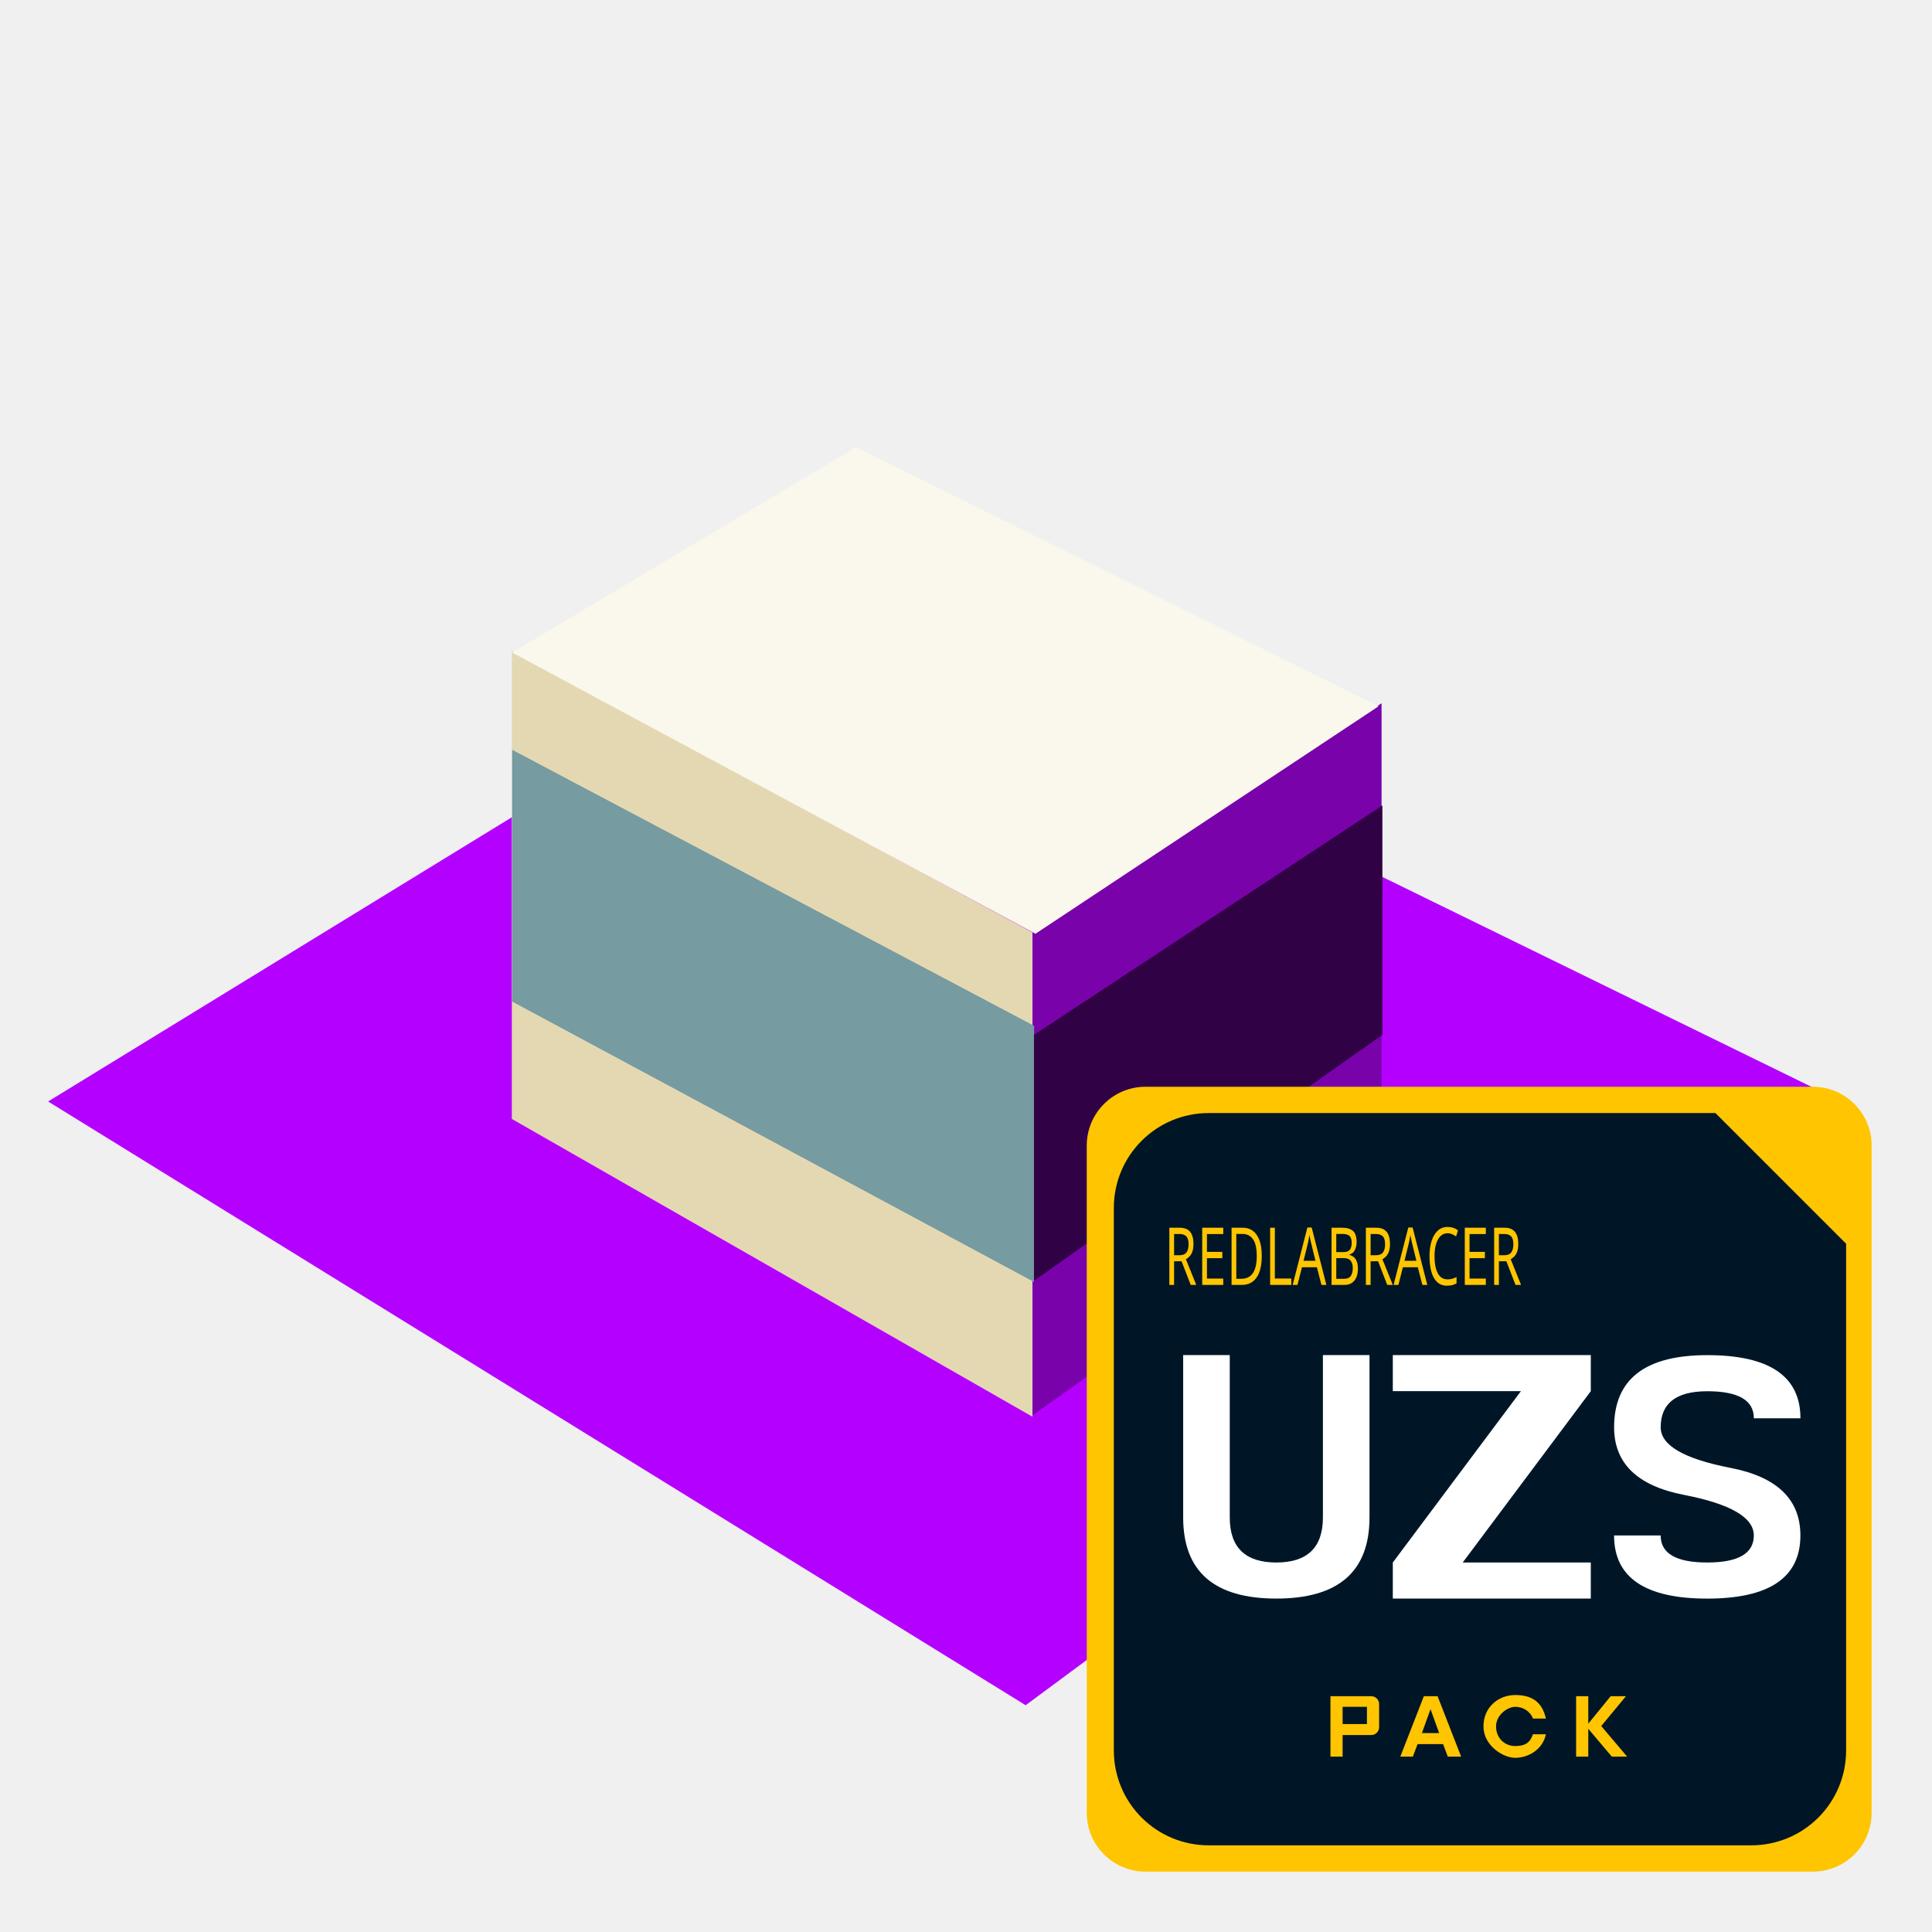
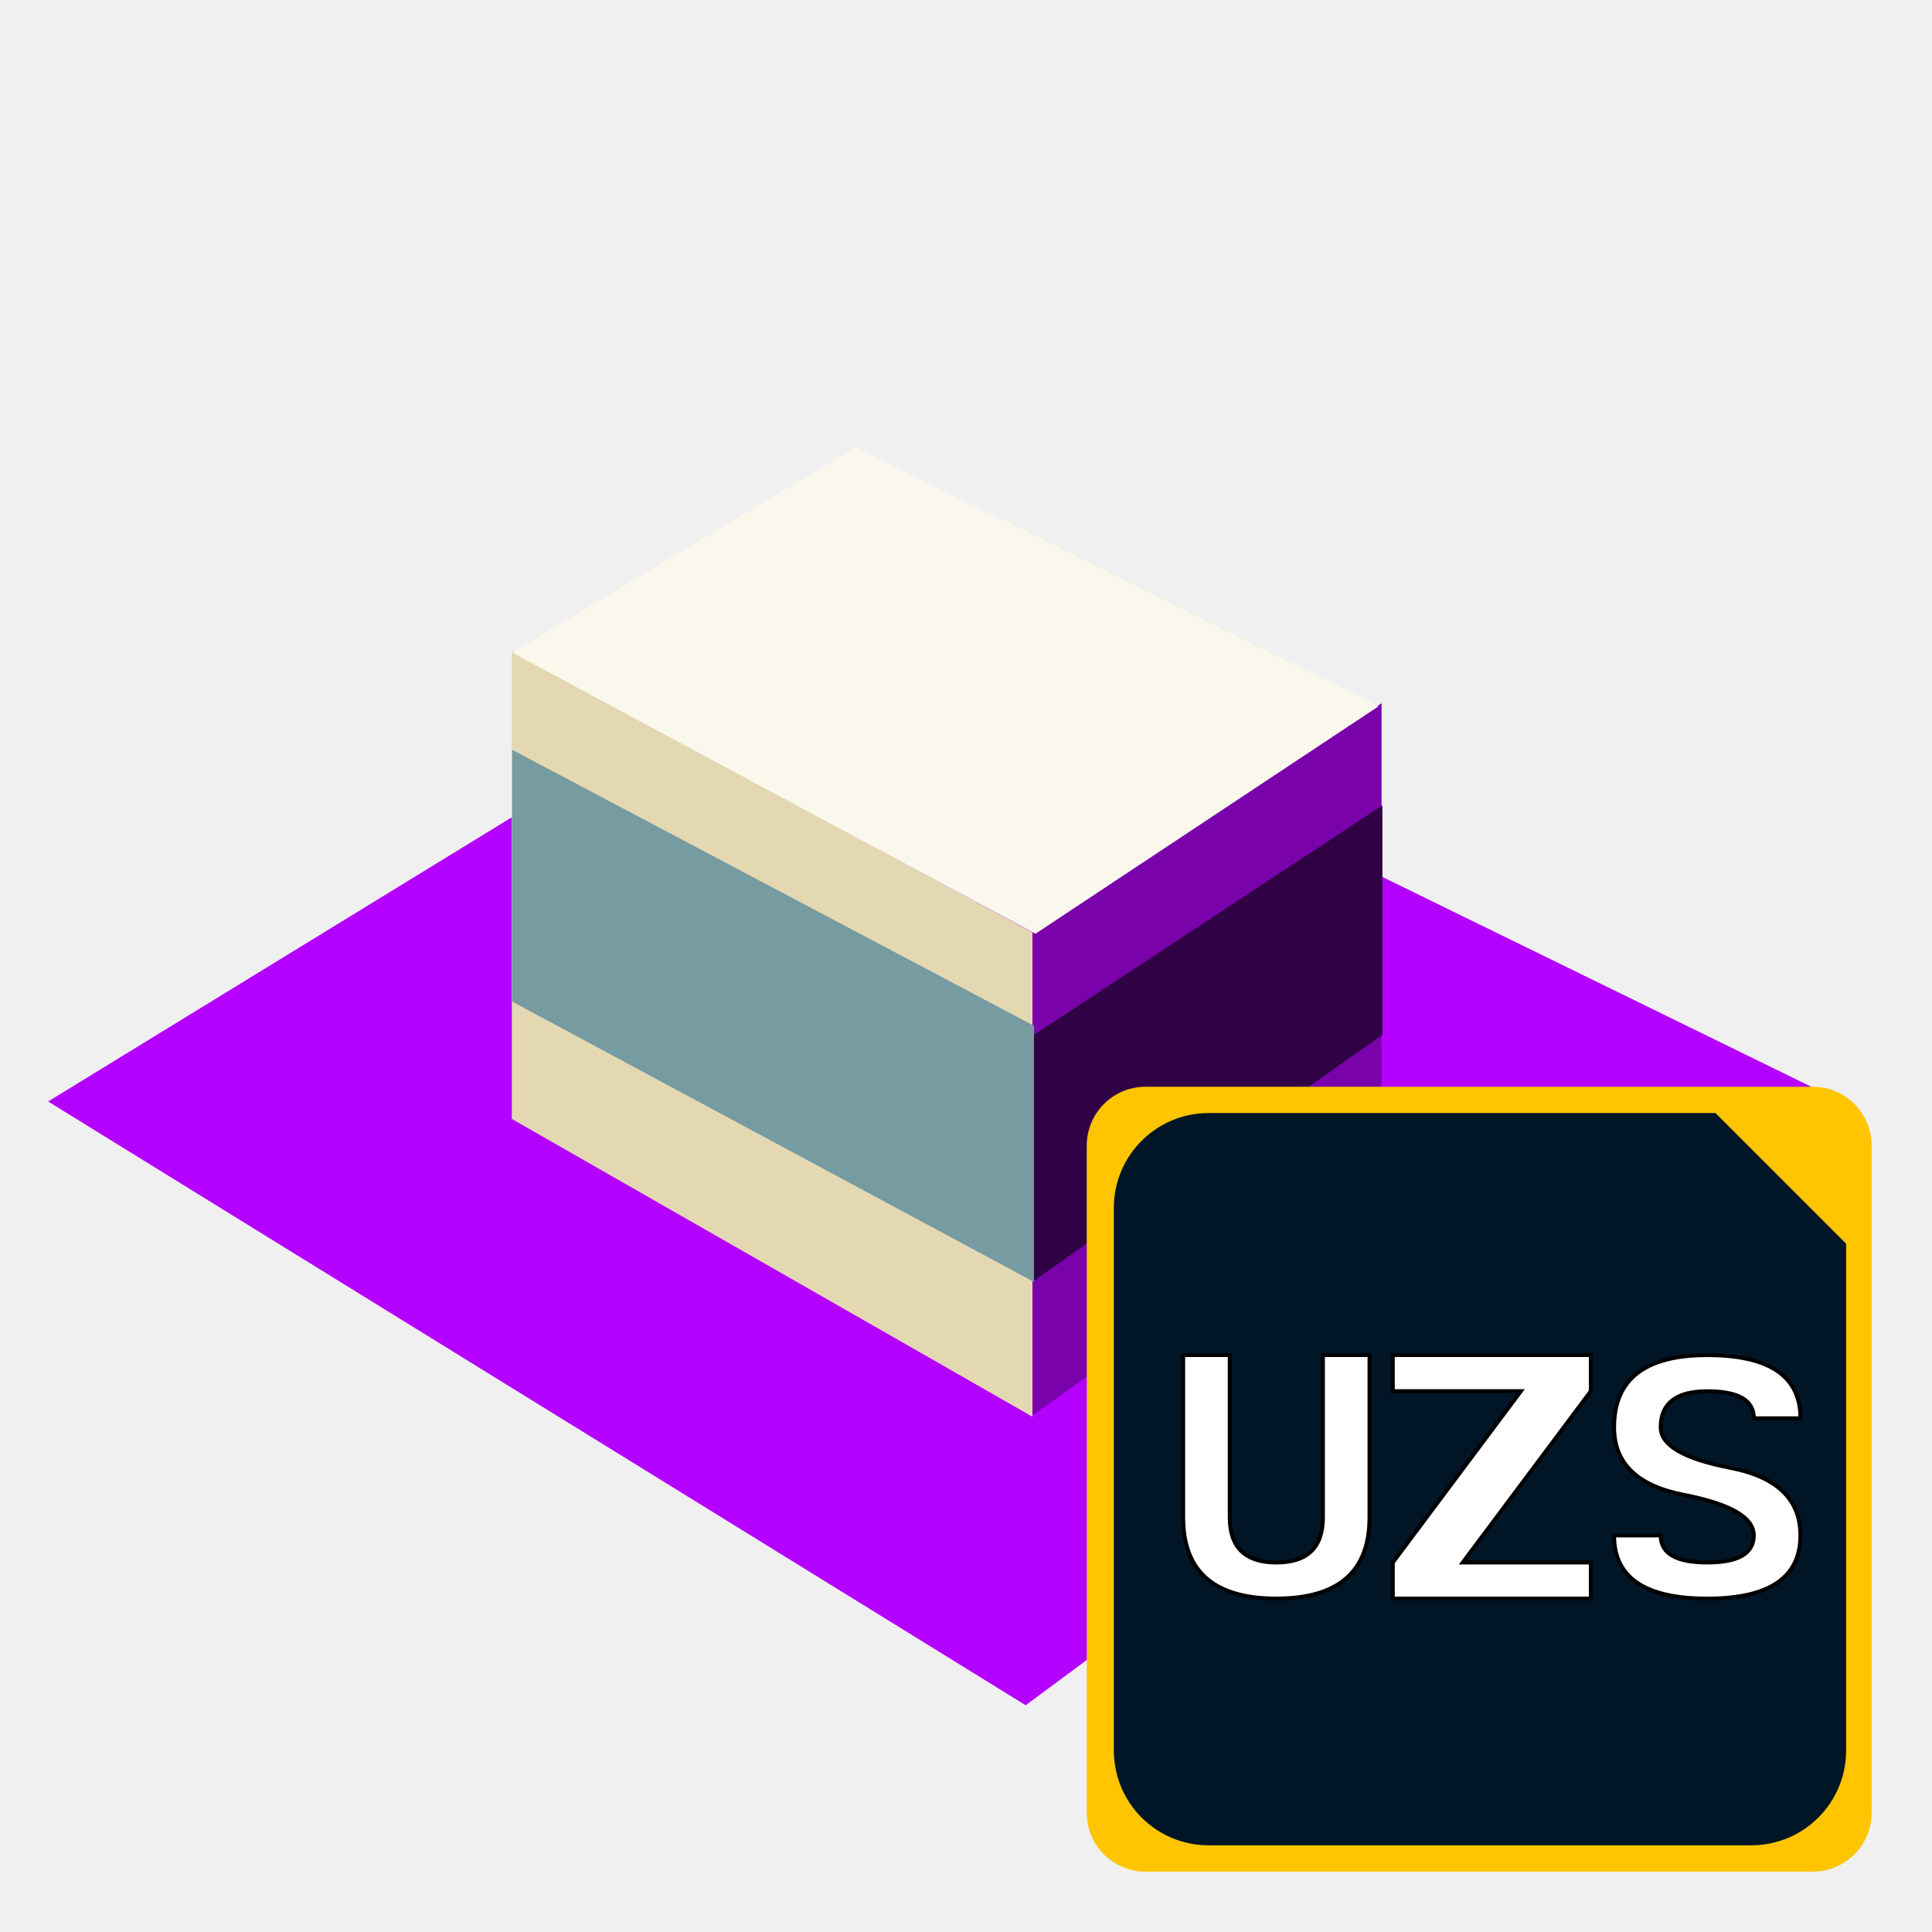
<svg xmlns="http://www.w3.org/2000/svg" width="32" height="32" viewBox="0 0 32 32">
  <svg width="32" height="32" viewBox="0 0 32 32">
    <defs>
      <clipPath id="clip-ZoneOfficeLow">
        <rect width="32" height="32" />
      </clipPath>
    </defs>
    <g id="ZoneOfficeLow" clip-path="url(#clip-ZoneOfficeLow)">
      <g id="ZoneOffice" transform="translate(0.795 7.408)">
        <path id="Path_774" data-name="Path 774" d="M-10008-10482.914l16.191,10,13.512-10-16.52-8.08Z" transform="translate(10008.002 10493.75)" fill="#b400ff" />
        <path id="Path_775" data-name="Path 775" d="M-9906.381-10484.037l8.623,4.932v-8.021l-8.623-4.668Z" transform="translate(9914.063 10495.162)" fill="#e4d8b3" />
        <path id="Path_776" data-name="Path 776" d="M-9888.85-10478.244l5.781-4.1v-7.693l-5.781,3.726Z" transform="translate(9905.157 10494.277)" fill="#7902ab" />
        <path id="Path_777" data-name="Path 777" d="M-9906.369-10489.053l8.668,4.658,5.682-3.767-8.652-4.292Z" transform="translate(9914.057 10492.453)" fill="#faf7ec" />
        <path id="Path_778" data-name="Path 778" d="M-9750.371-10484.5l8.645,4.572v4.243l-8.645-4.645Z" transform="translate(9758.059 10489.511)" fill="#769ba0" />
        <path id="Path_779" data-name="Path 779" d="M-9732.8-10478.926l5.771-3.8v3.8l-5.771,4.074Z" transform="translate(9749.131 10488.658)" fill="#310146" />
      </g>
    </g>
  </svg>
  <svg x="18" y="18" width="13" height="13" viewBox="0 0 200 200">
    <defs>
      <style>
-       .st0 {
+       .ust0 {
        fill: #001626;
      }

-       .st1 {
-         font-family: Alfarn, Alfarn;
-         font-size: 20.39px;
+       .ust1 {
+         fill: #fff;
+         stroke: #000;
+         stroke-miterlimit: 10;
      }

-       .st1, .st2 {
+       .ust2 {
        fill: #ffc500;
-       }
- 
-       .st3 {
-         fill: #fff;
      }
    </style>
    </defs>
-     <path id="BG" class="st2" d="M175.5,0H15C6.7,0,0,6.7,0,15v170c0,8.3,6.7,15,15,15h170c8.3,0,15-6.7,15-15V15c0-8.3-6.7-15-15-15h-9.5Z" />
-     <path class="st0" d="M169.2,193.3H31.1c-13.4,0-24.2-10.8-24.2-24.2V30.9c0-13.4,10.8-24.2,24.2-24.2h129.1l33.3,33.3v129.1c0,13.4-10.8,24.2-24.2,24.2h-.1Z" />
-     <g>
-       <path class="st2" d="M74.5,157.2v6c0,1.1-.9,2-2,2h-7.3v5.5h-3.1v-15.4h10.4c1.1,0,2,.9,2,2v-.1ZM71.4,162.4v-4.4h-6.2v4.4h6.2Z" />
-       <path class="st2" d="M92,170.7l-1.2-3.2h-6.5l-1.2,3.2h-3.2l6-15.4h3.5l6,15.4h-3.4ZM85.3,164.7h4.5l-2.2-6.1-2.2,6.1h-.1Z" />
-       <path class="st2" d="M101.1,162.9c0-4.6,3.6-7.9,8.1-7.9s6.9,2,7.8,6h-3.3c-.7-1.9-2.6-3-4.5-3s-4.9,2-4.9,5,2.2,5,4.9,5,3.8-1,4.5-3h3.3c-.8,3.9-4.5,6-7.8,6s-8.1-3.3-8.1-7.9v-.2Z" />
-       <path class="st2" d="M137.8,170.7h-4l-6-7.1v7.1h-3.1v-15.4h3.1v7l5.7-7h3.9l-6.3,7.6,6.6,7.8h.1Z" />
+     <path id="u_BG" class="ust2" d="M175.5,0H15C6.7,0,0,6.7,0,15v170c0,8.3,6.7,15,15,15h170c8.3,0,15-6.7,15-15V15c0-8.3-6.7-15-15-15H175.5Z" />
+     <path class="ust0" d="M169.2,193.3H31.1c-13.4,0-24.2-10.8-24.2-24.2V30.9c0-13.4,10.8-24.2,24.2-24.2h129.1l33.3,33.3v129.1c0,13.4-10.8,24.2-24.2,24.2H169.2Z" />
+     <g id="u_UZS">
+       <path class="ust1" d="M24.57,68.38v41.36q0,20.68,23.74,20.68t23.74-20.68v-41.36h-11.87v41.36q0,11.49-11.87,11.49-11.87,0-11.87-11.49v-41.36H24.57Z" />
+       <path class="ust1" d="M77.99,68.38v9.19h32.64l-32.64,43.66v9.19h50.45v-9.19h-32.64l32.64-43.66v-9.19h-50.45Z" />
+       <path class="ust1" d="M181.85,114.34q0,16.08-23.74,16.09t-23.74-16.09h11.87q0,6.9,11.87,6.89,11.86,0,11.87-6.89,0-6.88-17.8-10.34-17.81-3.45-17.8-17.23,0-18.39,23.74-18.38,23.74,0,23.74,16.09h-11.87q0-6.9-11.87-6.89-11.86,0-11.87,9.19,0,6.9,17.8,10.34,17.8,3.45,17.8,17.23h0Z" />
    </g>
-     <g id="UZS">
-       <path class="st3" d="M24.57,68.38v41.36c0,13.79,7.91,20.68,23.74,20.68s23.74-6.89,23.74-20.68v-41.36h-11.87v41.36c0,7.66-3.96,11.49-11.87,11.49s-11.87-3.83-11.87-11.49v-41.36h-11.87Z" />
-       <path class="st3" d="M77.99,68.38v9.19h32.64l-32.64,43.66v9.19h50.45v-9.19h-32.64l32.64-43.66v-9.19h-50.45Z" />
-       <path class="st3" d="M181.85,114.34c0,10.72-7.91,16.09-23.74,16.09s-23.74-5.36-23.74-16.09h11.87c0,4.6,3.96,6.89,11.87,6.89s11.87-2.3,11.87-6.89-5.93-8.04-17.8-10.34-17.8-8.04-17.8-17.23c0-12.26,7.91-18.38,23.74-18.38s23.74,5.36,23.74,16.09h-11.87c0-4.6-3.96-6.89-11.87-6.89s-11.87,3.06-11.87,9.19c0,4.6,5.93,8.04,17.8,10.34,11.87,2.3,17.8,8.04,17.8,17.23Z" />
-     </g>
-     <text id="REDLABRACER" class="st1" transform="translate(19.74 50.49) scale(.66 1)">
-       <tspan x="0" y="0">REDLABRACER</tspan>
-     </text>
  </svg>
</svg>
